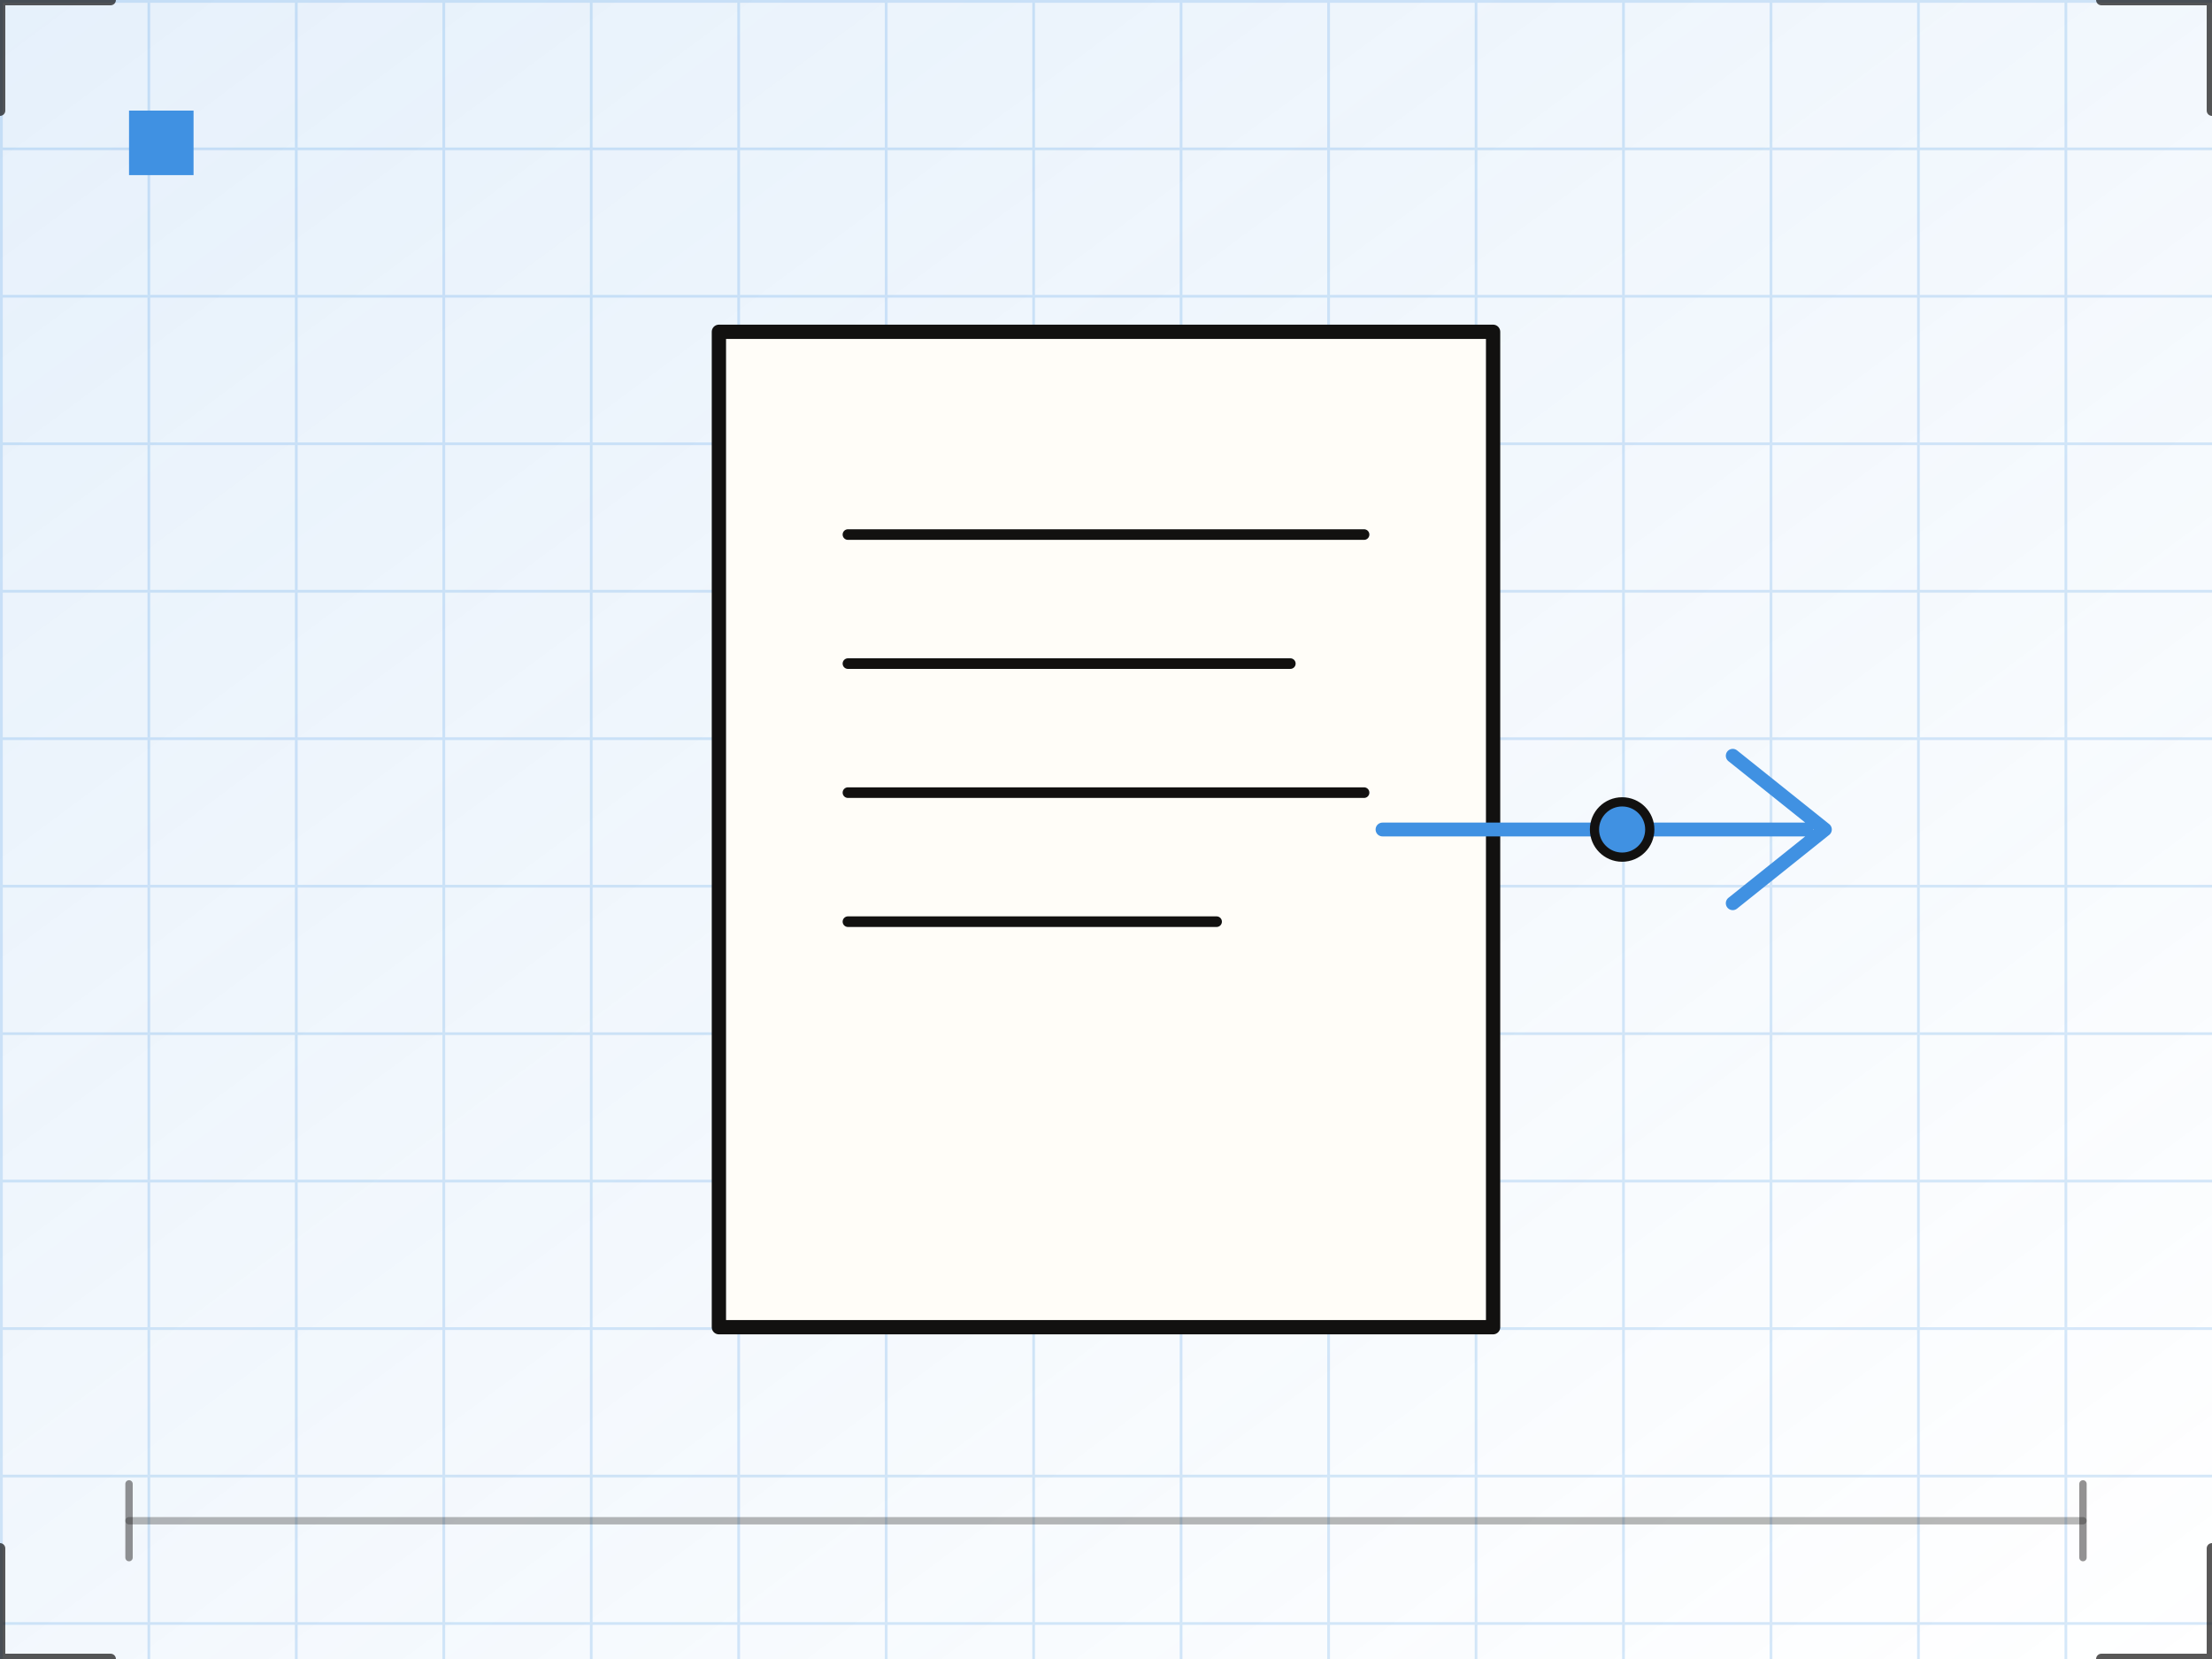
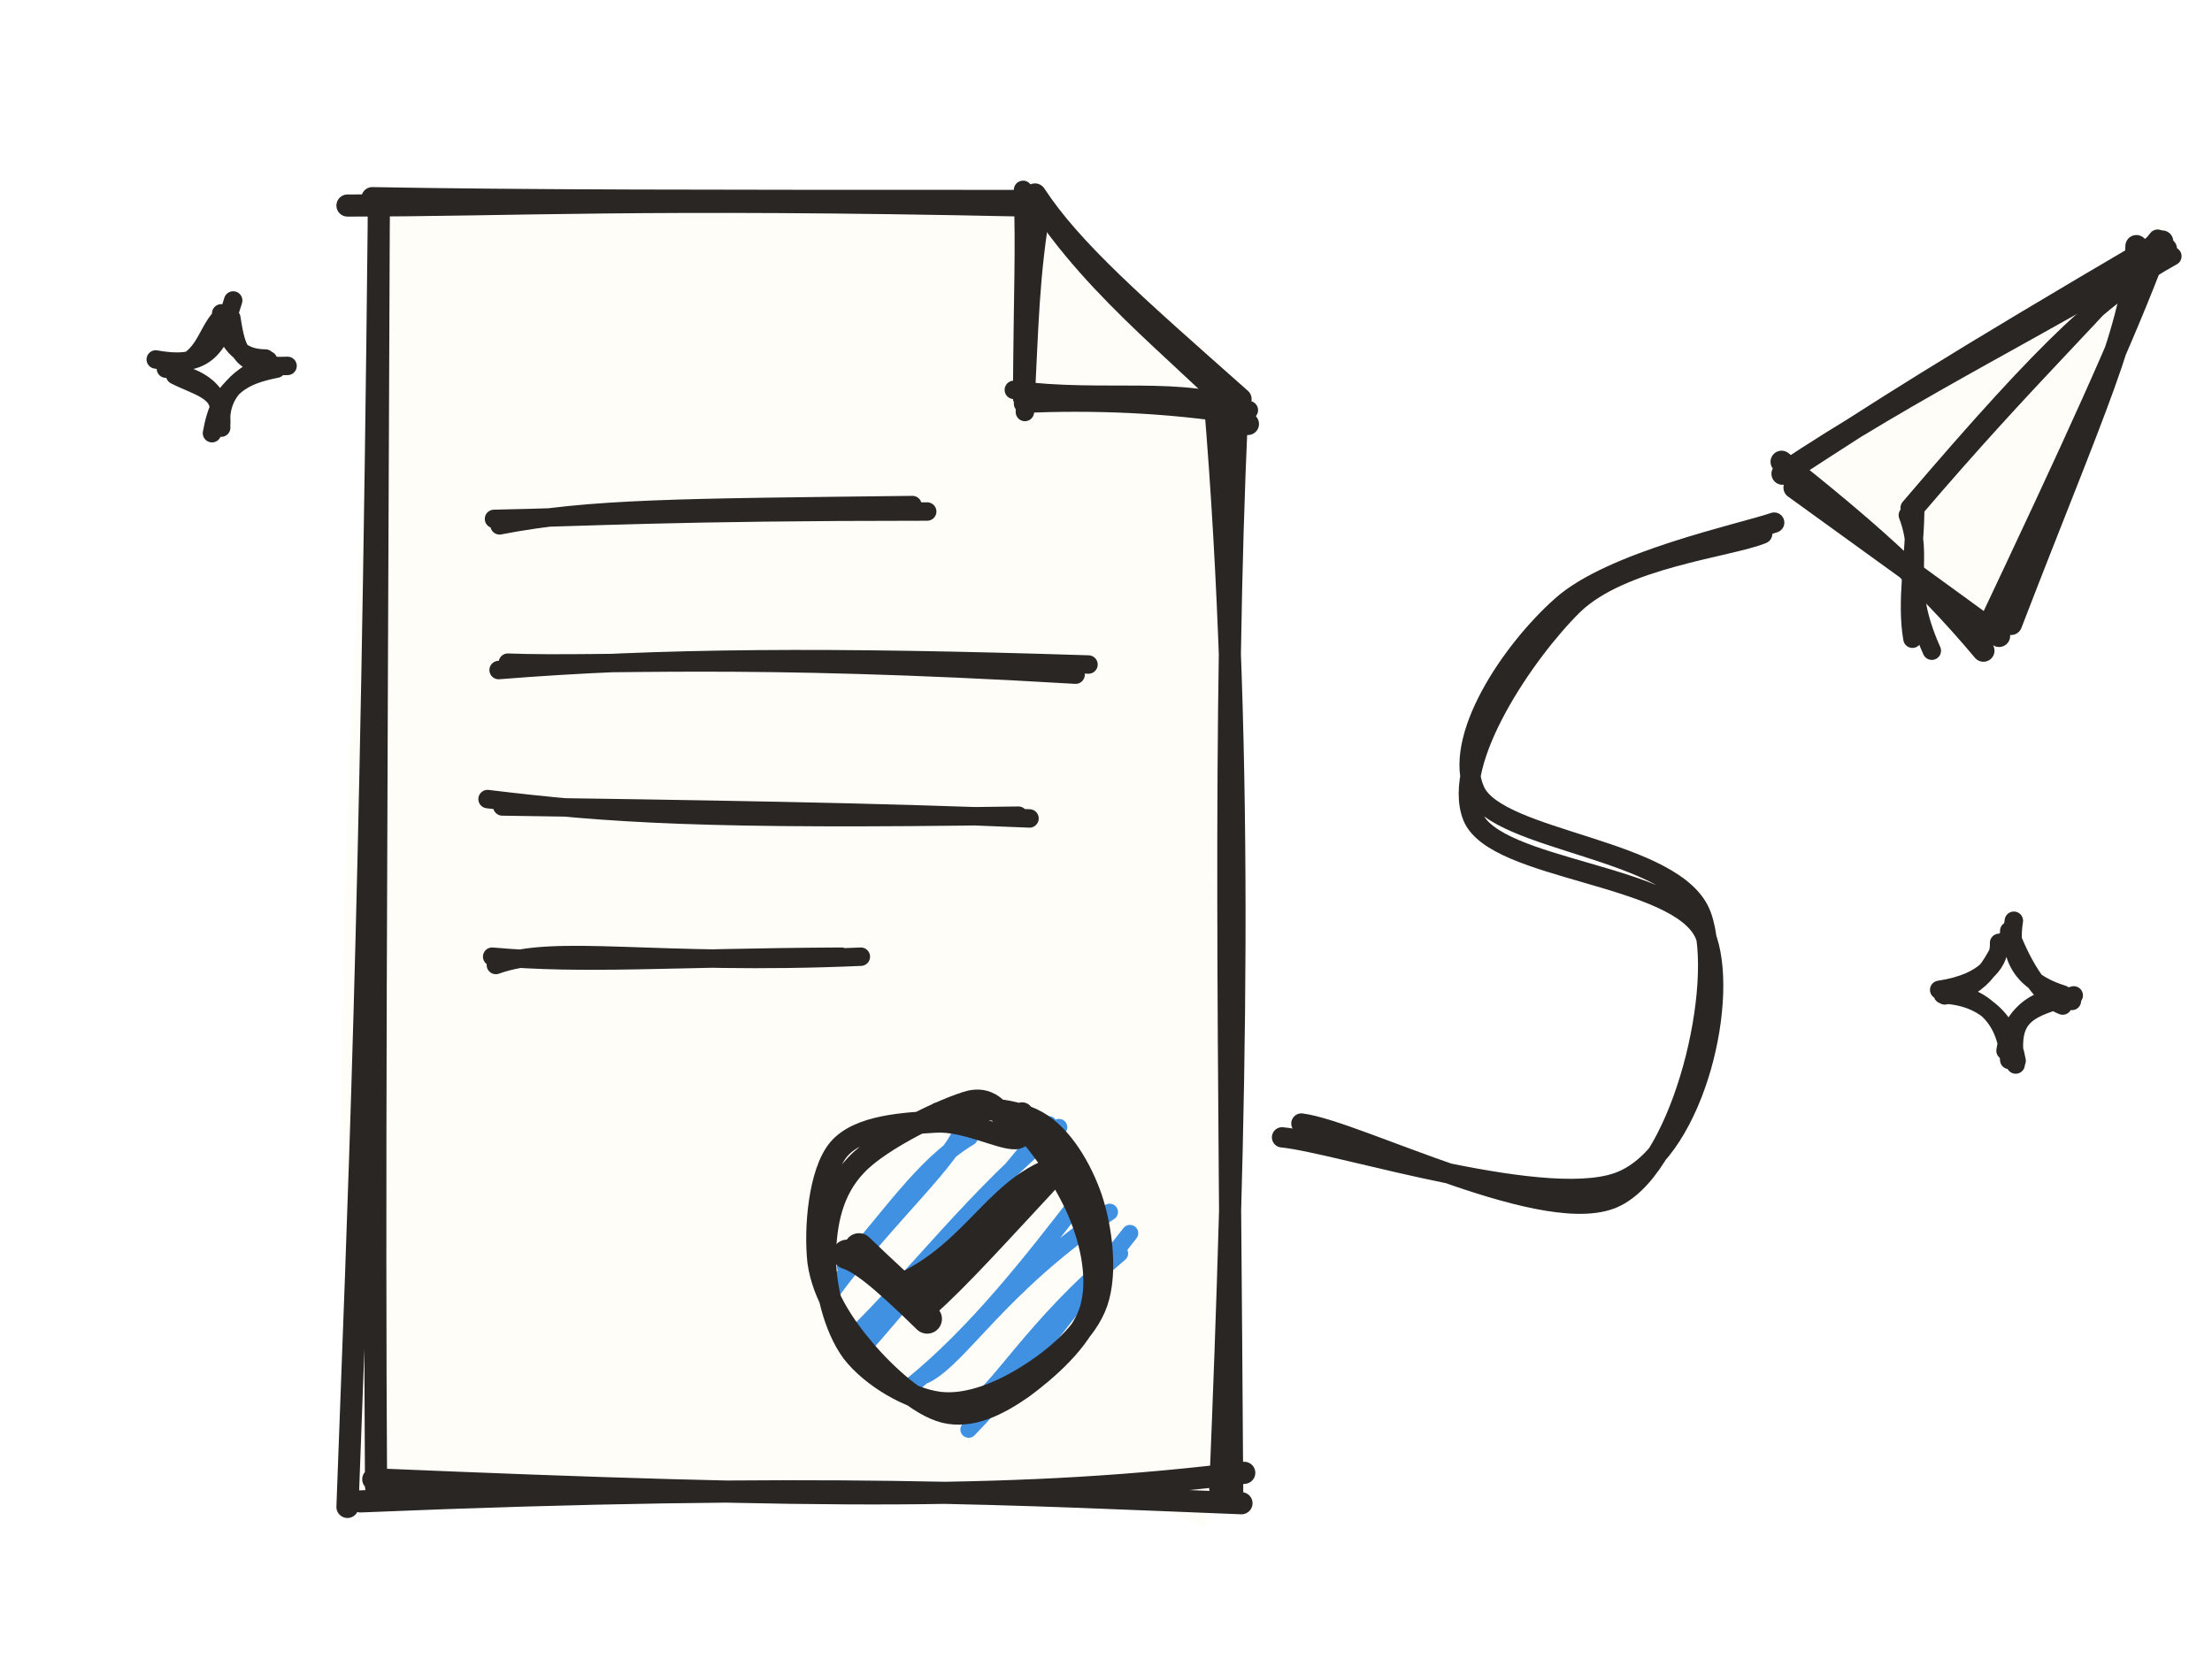
<svg xmlns="http://www.w3.org/2000/svg" viewBox="0 0 240 180" fill="none" stroke-linecap="round" stroke-linejoin="round">
-   <defs>
-     <pattern id="grd" width="16" height="16" patternUnits="userSpaceOnUse">
-       <path d="M16 0H0V16" stroke="#4091e2" stroke-opacity="0.2" stroke-width="0.6" />
-     </pattern>
-     <linearGradient id="wash" x1="0" y1="0" x2="1" y2="1">
-       <stop offset="0" stop-color="#4091e2" stop-opacity="0.13" />
-       <stop offset="1" stop-color="#4091e2" stop-opacity="0" />
-     </linearGradient>
-     <linearGradient id="bar" x1="0" y1="0" x2="0" y2="1">
-       <stop offset="0" stop-color="#6eb4f5" />
-       <stop offset="1" stop-color="#2f6bb9" />
-     </linearGradient>
-     <radialGradient id="core" cx="50%" cy="45%" r="55%">
-       <stop offset="0" stop-color="#4091e2" stop-opacity=".34" />
-       <stop offset="1" stop-color="#4091e2" stop-opacity="0" />
-     </radialGradient>
-   </defs>
-   <rect width="240.0" height="180.0" fill="url(#grd)" />
-   <rect width="240.0" height="180.0" fill="url(#wash)" />
-   <path d="M0 12V0H12M228.0 0H240.0V12M240.0 168.0V180.0H228.0M12 180.0H0V168.0" stroke="#121110" stroke-opacity=".7" stroke-width="1.15" />
-   <rect x="14" y="12" width="7" height="7" fill="#4091e2" />
-   <path d="M14 165.0H226.0" stroke="#121110" stroke-opacity=".3" stroke-width=".8" />
-   <path d="M14 161.0v8M226.0 161.0v8" stroke="#121110" stroke-opacity=".45" stroke-width=".8" />
-   <rect x="78" y="36" width="84" height="108" fill="#fffdf8" stroke="#121110" stroke-width="1.55" />
-   <path d="M92 58H148M92 72H140M92 86H148M92 100H132" fill="none" stroke="#121110" stroke-width="1.15" />
-   <path d="M150 90H196M188 82L198 90L188 98" fill="none" stroke="#4091e2" stroke-width="1.5" />
-   <circle cx="176" cy="90" r="3" fill="#4091e2" stroke="#121110" stroke-width="1" />
+   <path d="M43.5 20.6 C58.9 24, 77.5 20.7, 112.4 21.8 C120.7 32.1, 129.1 34.4, 133.1 41 C135.6 90.2, 135 136.8, 130.8 165.7 C114.5 158.9, 96.2 159.5, 39.5 162.9 C35.5 124.8, 37.1 88.4, 41.2 22.2" stroke="none" fill="#fffdf8" />
+   <path d="M37.7 22.3 C55.9 22.3, 69.1 21.4, 111.2 22.3 M40.4 21.5 C57 21.8, 75.6 21.8, 111.8 21.8 M112.3 21.2 C119.1 32, 130.1 39.7, 135.4 46 M112.3 21.1 C116.3 27.2, 123.2 33.2, 134.6 43.3 M131.8 43.4 C135.1 82.8, 134 122.3, 132.4 161.5 M134.2 45.1 C132.7 78.2, 133.4 113.2, 133.7 163 M135 159.8 C111.3 162.7, 89.9 162.6, 40.5 160.5 M134.7 163.1 C111.2 162.2, 89.4 160.8, 39.1 162.9 M37.7 163.5 C38.9 130.6, 40.3 100.9, 41.1 23.7 M40.8 161.3 C40.6 130, 40.8 96.1, 41.1 22.2" stroke="#2a2623" stroke-width="2.4" />
+   <path d="M111 20.6 C111.2 28.2, 111 29.9, 110.9 43.2 M113.1 22 C111.7 29.9, 111.7 35.5, 111.2 44.7 M110 42.3 C120 43.6, 128.1 41.7, 135.5 44.5 M111 43.8 C118.3 43.5, 126.4 43.7, 135 45.1 M54.2 57 C64 55.1, 73.8 55.1, 99 54.8 M53.6 56.3 C63.9 56.1, 72.8 55.5, 100.6 55.5 M55.1 71.9 C65.9 72.3, 79.9 71, 116.7 73.2 M54.1 72.7 C71.5 71.3, 90.1 71.2, 118.1 72.1 M52.9 86.7 C66.1 88.3, 76.5 89, 110.5 88.5 M54.5 87.5 C74.9 87.8, 95.9 88.1, 111.7 88.8 M53.8 104.7 C60.4 102.3, 70.7 104.8, 93.4 103.8 M53.4 103.8 C63.6 104.7, 72.3 103.9, 91.3 103.8" stroke="#2a2623" stroke-width="2" />
+   <path d="M93.2 126 C93.2 126, 93.2 126, 93.2 126 M93.2 126 C93.2 126, 93.2 126, 93.2 126 M90.3 140.1 C96.2 132.1, 103.9 125.3, 104.4 122.3 M91.7 137.4 C96.2 132.6, 100.1 126.4, 105.2 123.4 M92.5 145.1 C98.8 139.1, 106.1 129.4, 114.9 122.3 M93.2 146.7 C97.8 141.6, 102.3 135.8, 113.8 122 M100.4 149.2 C104.2 147.3, 108.5 139.5, 120.4 131.5 M98.8 150.4 C106 144.6, 112.3 136.4, 117.1 130.2 M105.3 152.7 C108.4 150.9, 111.9 144.1, 121.5 136 M105.1 155.1 C112.2 147.7, 116.8 141.1, 122.6 133.8" stroke="#4091e2" stroke-width="1.8" />
+   <path d="M101.8 120.8 C104.9 120, 109.7 120.1, 112.5 121.7 C115.2 123.2, 117.3 126.8, 118.4 130 C119.5 133.3, 120.1 138.1, 119 141.3 C117.9 144.5, 114.5 147.4, 111.6 149.2 C108.8 151, 105.1 152.6, 101.9 152.2 C98.7 151.8, 94.6 149.4, 92.5 146.7 C90.5 144, 89.5 139.6, 89.5 136.2 C89.6 132.8, 90.2 129.2, 92.9 126.4 C95.5 123.6, 102.6 120.2, 105.3 119.5 C108.1 118.9, 109.2 121.8, 109.3 122.4 M109.5 121.1 C111.9 122.4, 115.5 127.9, 117 131.4 C118.5 134.9, 119.3 139, 118.3 142.2 C117.3 145.4, 113.5 148.7, 110.9 150.6 C108.3 152.4, 105.4 153.9, 102.5 153.2 C99.7 152.5, 96.1 149.2, 93.8 146.5 C91.5 143.8, 89.3 140.5, 88.8 136.9 C88.4 133.3, 88.9 127.2, 91 124.7 C93.2 122.1, 98.3 121.9, 101.5 121.7 C104.7 121.5, 108.6 123.6, 110.2 123.5 C111.7 123.3, 110.7 121, 110.9 120.8" stroke="#2a2623" stroke-width="2.4" />
+   <path d="M91.9 136.1 C93.4 136.6, 95.4 138, 100.6 143.1 M93.2 135.4 C95.8 137.9, 98.8 140.7, 100 141.6 M97.8 139.8 C106.4 135.9, 108.5 128.3, 116 126.7 M100.4 141.4 C103.7 138.5, 108.1 133.6, 114.7 126.5" stroke="#2a2623" stroke-width="3.2" />
+   <path d="M139.1 123.4 C145.3 124, 168.7 131.7, 176.3 128 C184 124.4, 187.7 108, 185 101.4 C182.2 94.8, 162.2 94.5, 159.8 88.6 C157.4 82.6, 165.5 70.7, 170.7 65.6 C176 60.5, 187.5 59.4, 191.2 57.9 M141.2 121.9 C147.4 122.7, 168.2 133.6, 175.4 129.8 C182.6 126.1, 187.2 106.7, 184.6 99.4 C182 92, 162.5 91.4, 160 85.8 C157.5 80.2, 164 70.6, 169.4 65.8 C174.8 60.9, 189 57.9, 192.5 56.7" stroke="#2a2623" stroke-width="2.2" />
+   <path d="M195.8 50 L234.8 24.3 L215 70" stroke="none" fill="#fffdf8" />
+   <path d="M194.3 50.9 C204 44.6, 210.7 40.2, 234.6 26.2 M193.4 51.4 C207.6 41.9, 223 34.5, 235 27 M231.8 26.7 C231.6 35.3, 227.1 44.6, 218.2 67.7 M234.1 26.8 C230.4 36.7, 225.3 47.8, 215 69.6 M215.2 70.6 C208.5 62.6, 202.2 57.2, 193.3 50.1 M216.9 69 C210.9 64.6, 204.8 60.2, 194.7 52.9" stroke="#2a2623" stroke-width="2.4" />
+   <path d="M235.7 27.8 C228.5 31.8, 222.8 36.8, 207.2 55.1 M234.1 25.9 C228.2 33.4, 220.6 40.1, 207.4 55.6 M207 55.9 C208.9 60.8, 206.2 63, 209.6 70.6 M207.8 55.4 C207.7 60.7, 206.8 65.3, 207.5 69.3 M218 101 C219.1 104, 221.2 108.1, 223.8 109.1 M218.5 99.9 C217.7 104.9, 220.6 106.9, 223.8 107.9 M225 108 C220.1 109.4, 217.8 110, 218.7 115.5 M224.8 108.6 C221.7 107.5, 218.2 109.9, 217.6 114 M218 115 C217.7 110, 214.5 107.8, 210.9 107.8 M218.8 115.1 C218.1 111.1, 215.6 108.1, 210.8 107.9 M211 108 C215.7 107, 216.2 104, 217.7 101.9 M210.4 107.4 C215.7 106.6, 217 104.1, 216.9 102.3 M218 101 C218 101, 218 101, 218 101 M218 101 C218 101, 218 101, 218 101 M24 34 C24.6 37.1, 25.9 38.9, 28.8 38.9 M25.1 34.5 C25.7 38.4, 26.2 39.9, 31.2 39.7 M30 40 C26.5 40.7, 23.9 41.8, 23 47 M29.1 39.1 C27.2 40.7, 23.6 41.7, 24 46.4 M24 46 C24.2 41.6, 20.2 40.8, 19.1 40.5 M23.7 45.3 C24.4 42.4, 21.3 41.9, 19 40.7 M18 40 C22.2 39.5, 22.2 36.3, 24 34.4 M16.9 39 C22.4 40, 23.7 37.8, 25.3 32.6 M24 34 C24 34, 24 34, 24 34 M24 34 C24 34, 24 34, 24 34" stroke="#2a2623" stroke-width="2" />
</svg>
